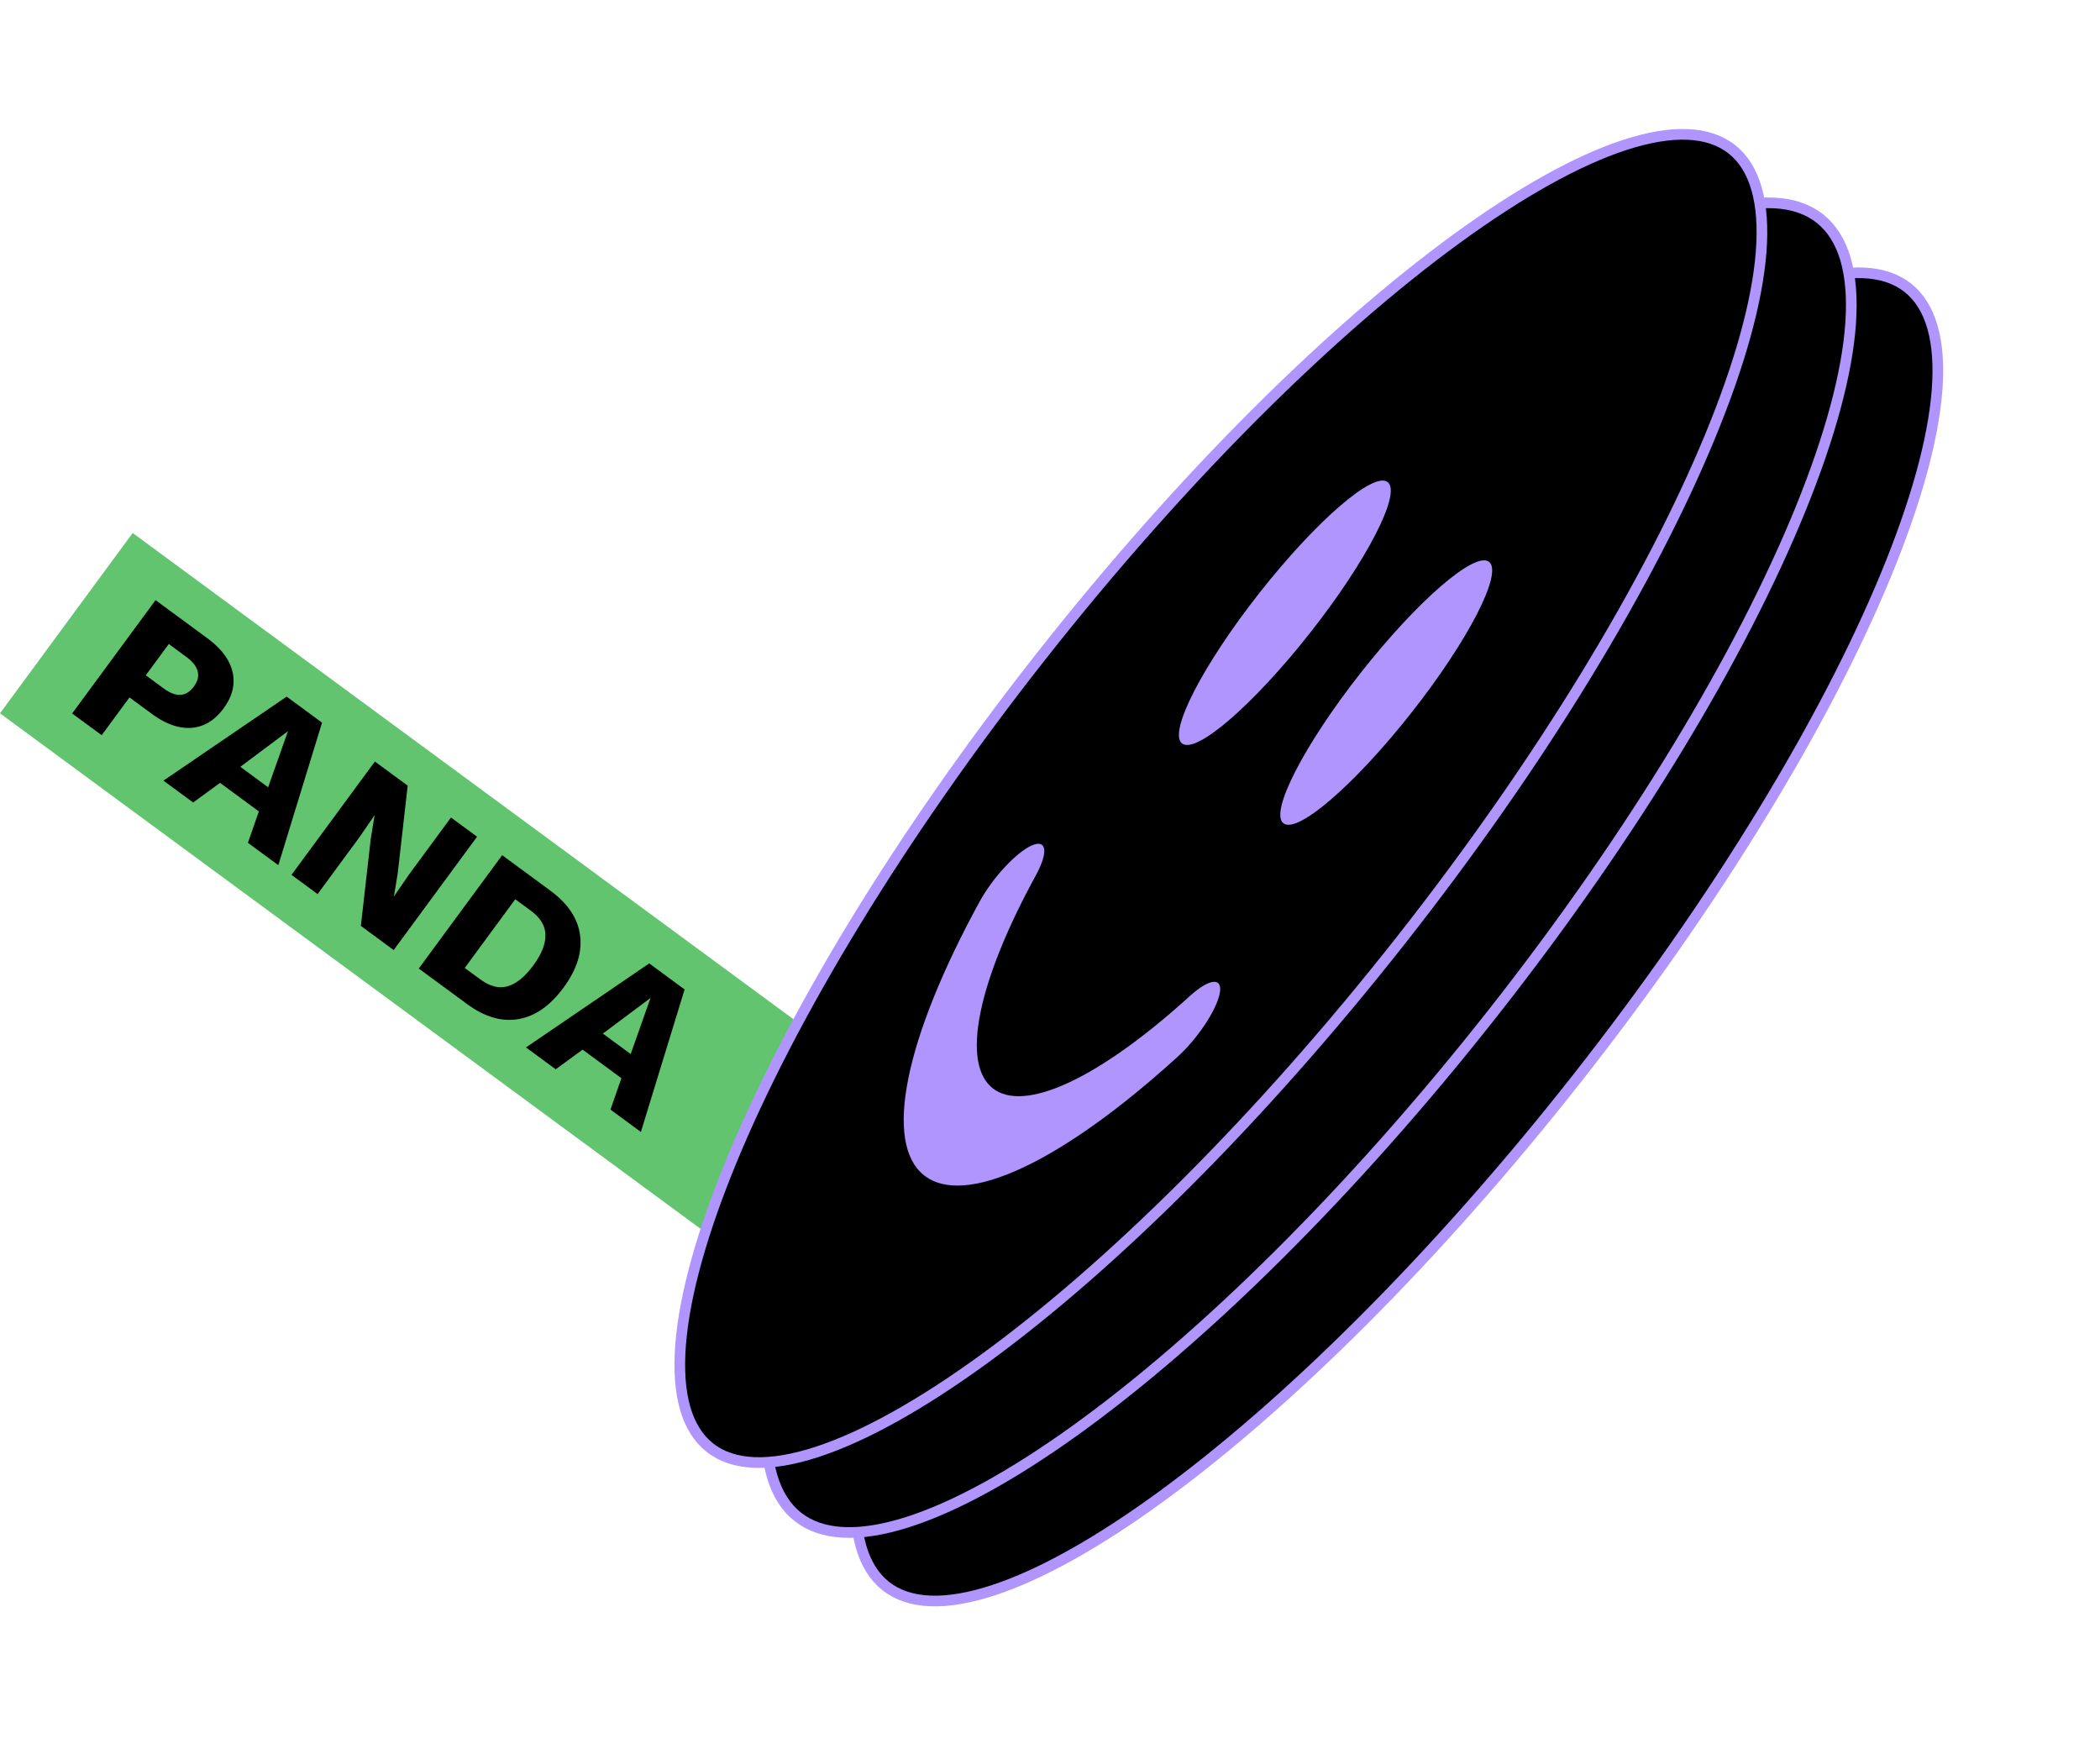
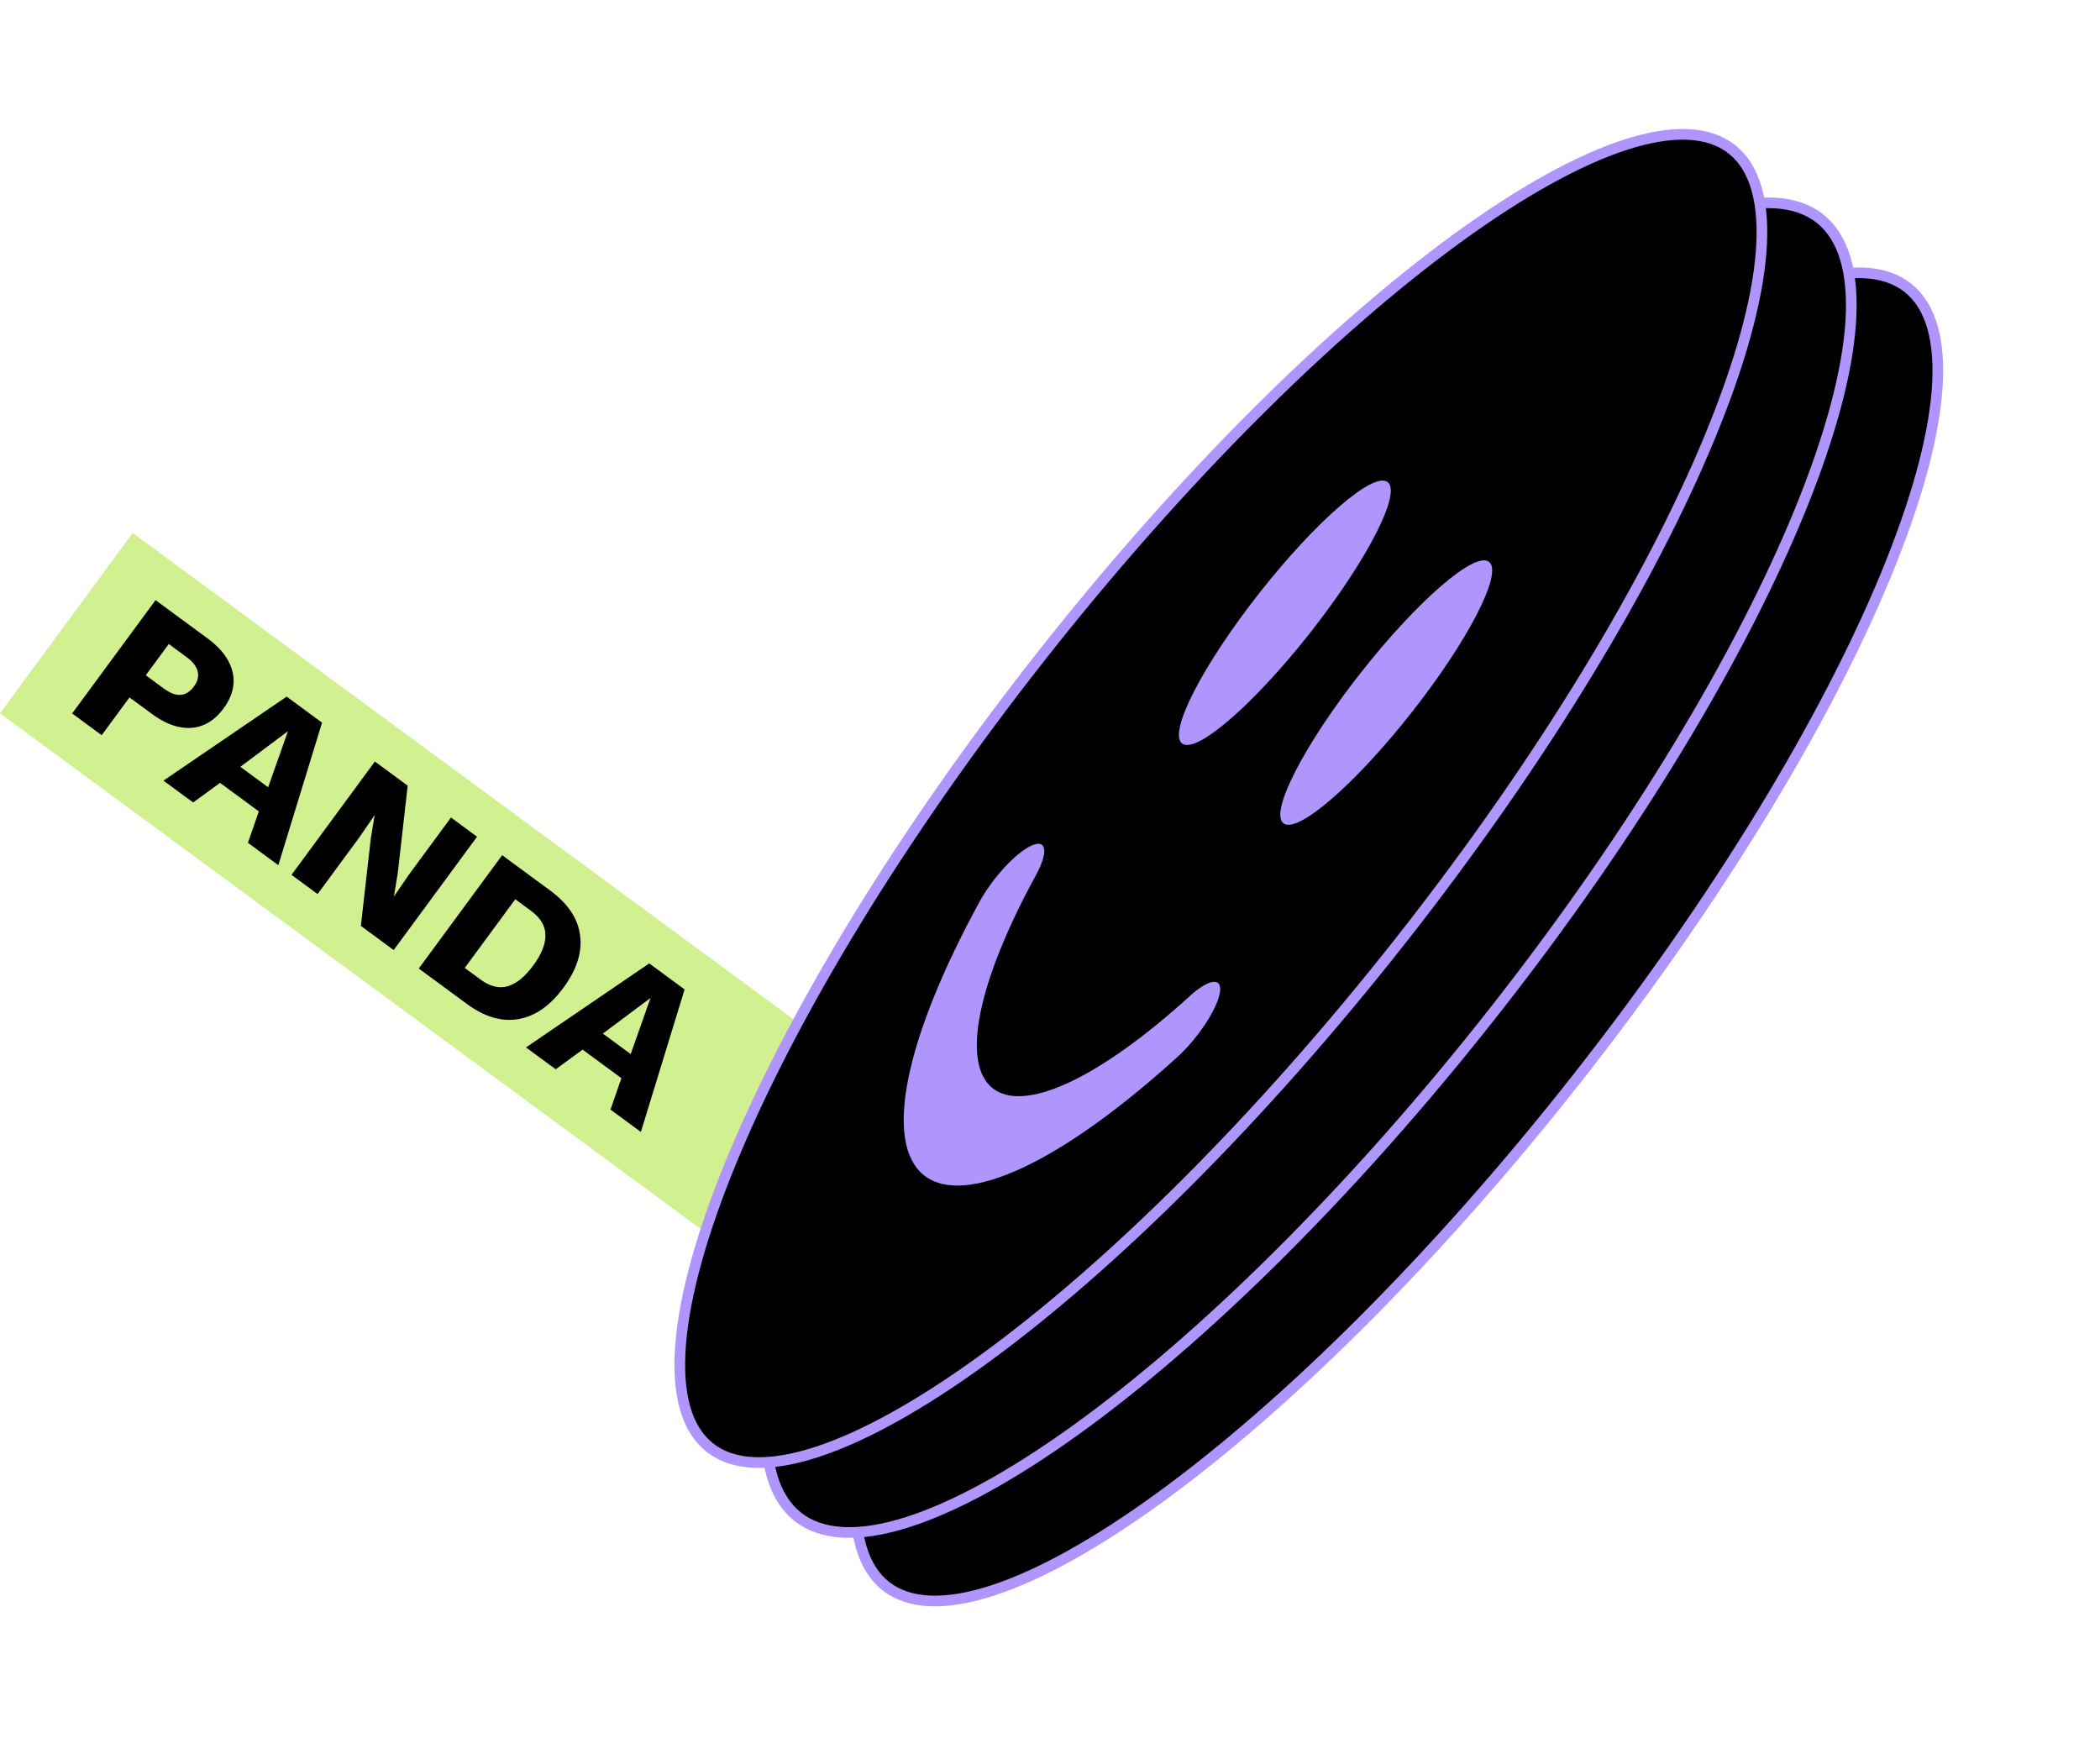
<svg xmlns="http://www.w3.org/2000/svg" width="197" height="163" viewBox="0 0 197 163" fill="none">
-   <rect x="12.446" y="50" width="98.289" height="21" transform="rotate(36.3465 12.446 50)" fill="#62C46E" />
+   <rect x="12.446" y="50" width="98.289" height="21" transform="rotate(36.3465 12.446 50)" fill="#D1F090" />
  <path d="M19.473 59.888C20.343 60.528 20.981 61.213 21.387 61.943C21.794 62.672 21.965 63.419 21.9 64.182C21.835 64.945 21.526 65.703 20.973 66.455C20.419 67.207 19.788 67.727 19.079 68.016C18.369 68.305 17.606 68.364 16.788 68.193C15.971 68.022 15.127 67.616 14.257 66.976L12.147 65.423L9.539 68.967L6.768 66.928L14.592 56.297L19.473 59.888ZM15.351 64.578C15.931 65.005 16.453 65.207 16.917 65.184C17.399 65.158 17.822 64.898 18.186 64.404C18.549 63.91 18.668 63.434 18.541 62.977C18.433 62.517 18.089 62.073 17.509 61.646L15.833 60.413L13.676 63.345L15.351 64.578ZM26.109 81.159L23.257 79.061L24.282 76.116L20.642 73.437L18.119 75.28L15.332 73.23L26.892 65.348L30.211 67.79L26.109 81.159ZM22.544 71.932L25.154 73.852L27.014 68.591L22.544 71.932ZM44.753 78.49L36.93 89.122L33.853 86.858L34.782 78.677L35.139 76.506L35.123 76.494L33.741 78.507L29.794 83.871L27.345 82.069L35.168 71.437L38.245 73.701L37.316 81.882L36.96 84.054L36.976 84.065L38.357 82.053L42.305 76.689L44.753 78.49ZM51.619 83.542C53.283 84.767 54.216 86.165 54.417 87.737C54.629 89.316 54.111 90.954 52.862 92.651C51.614 94.348 50.204 95.33 48.633 95.598C47.073 95.874 45.46 95.399 43.796 94.174L39.285 90.855L47.108 80.223L51.619 83.542ZM45.063 91.878C45.965 92.542 46.818 92.756 47.621 92.519C48.443 92.28 49.245 91.628 50.027 90.565C50.809 89.502 51.189 88.548 51.165 87.703C51.16 86.855 50.706 86.099 49.804 85.435L48.338 84.356L43.597 90.8L45.063 91.878ZM60.12 106.186L57.269 104.088L58.294 101.142L54.653 98.463L52.13 100.307L49.343 98.256L60.904 90.374L64.222 92.816L60.12 106.186ZM56.555 96.958L59.165 98.878L61.025 93.617L56.555 96.958Z" fill="black" />
  <path d="M147.925 101.184C134.624 118.085 120.661 131.85 108.85 140.446C102.941 144.746 97.594 147.735 93.155 149.186C88.695 150.644 85.285 150.508 83.1 148.789C80.915 147.069 79.982 143.786 80.35 139.108C80.717 134.452 82.366 128.553 85.157 121.799C90.736 108.298 100.834 91.491 114.135 74.591C127.435 57.69 141.398 43.925 153.21 35.329C159.118 31.029 164.465 28.04 168.904 26.589C173.365 25.131 176.775 25.267 178.96 26.986C181.145 28.706 182.078 31.989 181.709 36.667C181.342 41.323 179.693 47.222 176.902 53.976C171.323 67.477 161.226 84.284 147.925 101.184Z" fill="black" stroke="#B095FF" />
  <path d="M140.067 95C126.766 111.9 112.76 125.629 100.879 134.169C94.935 138.441 89.547 141.396 85.062 142.811C80.558 144.231 77.092 144.061 74.849 142.295C72.605 140.529 71.625 137.201 71.947 132.489C72.267 127.797 73.874 121.865 76.629 115.084C82.137 101.528 92.19 84.688 105.491 67.788C118.791 50.888 132.797 37.158 144.678 28.619C150.622 24.347 156.01 21.391 160.495 19.977C164.999 18.556 168.465 18.727 170.709 20.492C172.952 22.258 173.932 25.587 173.61 30.299C173.29 34.991 171.683 40.922 168.928 47.704C163.42 61.259 153.367 78.1 140.067 95Z" fill="black" stroke="#B095FF" />
  <path d="M131.423 88.197C118.122 105.097 104.159 118.862 92.347 127.458C86.439 131.758 81.092 134.747 76.653 136.198C72.192 137.656 68.782 137.521 66.597 135.801C64.412 134.082 63.48 130.799 63.848 126.121C64.215 121.465 65.864 115.565 68.655 108.812C74.234 95.311 84.331 78.504 97.632 61.603C110.933 44.703 124.896 30.938 136.707 22.342C142.616 18.042 147.963 15.053 152.402 13.602C156.862 12.144 160.272 12.279 162.457 13.999C164.643 15.719 165.575 19.001 165.207 23.68C164.84 28.335 163.191 34.235 160.4 40.989C154.821 54.489 144.723 71.296 131.423 88.197Z" fill="black" stroke="#B095FF" />
-   <path d="M96.726 79.338C97.426 79.011 97.866 79.12 97.95 79.64C98.034 80.16 97.754 81.049 97.173 82.112C94.48 87.037 92.687 91.477 91.977 94.984C91.267 98.49 91.663 100.941 93.127 102.088C94.586 103.241 97.061 103.051 100.302 101.536C103.544 100.021 107.438 97.236 111.592 93.46C112.038 93.052 112.466 92.723 112.849 92.49C113.233 92.258 113.566 92.126 113.828 92.104C114.091 92.082 114.278 92.17 114.379 92.361C114.479 92.553 114.492 92.846 114.416 93.222C114.34 93.598 114.176 94.051 113.934 94.554C113.692 95.057 113.378 95.601 113.008 96.153C112.638 96.706 112.22 97.256 111.779 97.774C111.337 98.291 110.881 98.764 110.435 99.167C105.095 104.021 100.089 107.602 95.921 109.549C91.754 111.497 88.571 111.742 86.695 110.26C84.814 108.785 84.305 105.634 85.218 101.126C86.131 96.617 88.436 90.91 91.898 84.578C92.479 83.515 93.314 82.366 94.22 81.384C95.125 80.401 96.027 79.665 96.726 79.338ZM122.909 59.354C117.583 66.121 112.196 70.774 110.883 69.741C109.571 68.708 112.828 62.378 118.153 55.611C123.479 48.844 128.866 44.191 130.179 45.224C131.491 46.257 128.234 52.587 122.909 59.354ZM132.42 66.839C127.094 73.606 121.707 78.26 120.394 77.227C119.082 76.194 122.339 69.863 127.664 63.096C132.99 56.33 138.377 51.676 139.69 52.709C141.002 53.742 137.745 60.072 132.42 66.839Z" fill="#B095FF" />
+   <path d="M96.726 79.338C97.426 79.011 97.866 79.12 97.95 79.64C98.034 80.16 97.754 81.049 97.173 82.112C94.48 87.037 92.687 91.477 91.977 94.984C91.267 98.49 91.663 100.941 93.127 102.088C94.586 103.241 97.061 103.051 100.302 101.536C103.544 100.021 107.438 97.236 111.592 93.46C112.038 93.052 112.466 92.723 112.849 92.49C113.233 92.258 113.566 92.126 113.828 92.104C114.091 92.082 114.278 92.17 114.379 92.361C114.479 92.553 114.492 92.846 114.416 93.222C114.339 93.598 114.176 94.051 113.934 94.554C113.692 95.057 113.378 95.601 113.008 96.153C112.638 96.706 112.22 97.256 111.779 97.774C111.337 98.291 110.881 98.764 110.435 99.167C105.095 104.021 100.089 107.602 95.921 109.549C91.754 111.497 88.571 111.742 86.695 110.26C84.814 108.785 84.305 105.634 85.218 101.126C86.131 96.617 88.436 90.91 91.898 84.578C92.479 83.515 93.314 82.366 94.22 81.384C95.125 80.401 96.027 79.665 96.726 79.338ZM122.909 59.354C117.583 66.121 112.196 70.774 110.883 69.741C109.571 68.708 112.828 62.378 118.153 55.611C123.479 48.844 128.866 44.191 130.179 45.224C131.491 46.257 128.234 52.587 122.909 59.354ZM132.42 66.839C127.094 73.606 121.707 78.26 120.394 77.227C119.082 76.194 122.339 69.863 127.664 63.096C132.99 56.33 138.377 51.676 139.69 52.709C141.002 53.742 137.745 60.072 132.42 66.839Z" fill="#B095FF" />
</svg>
